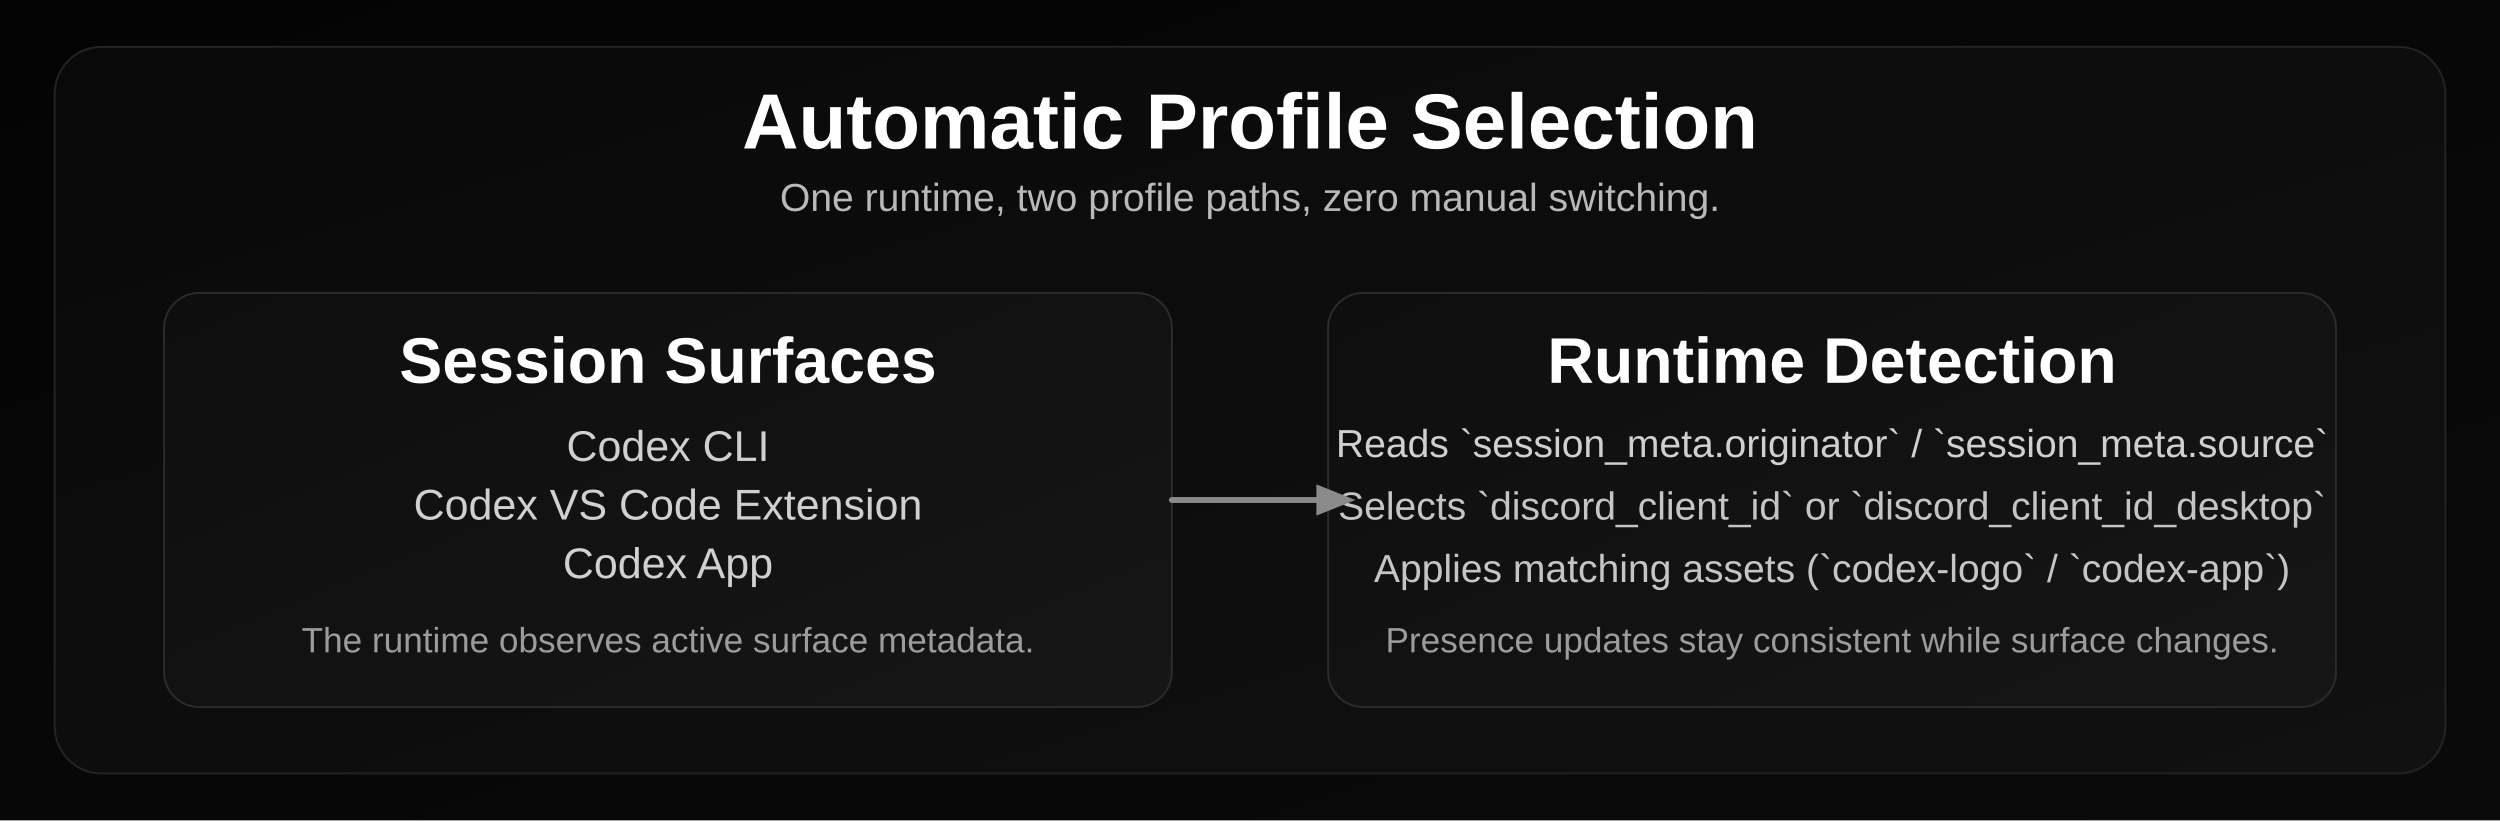
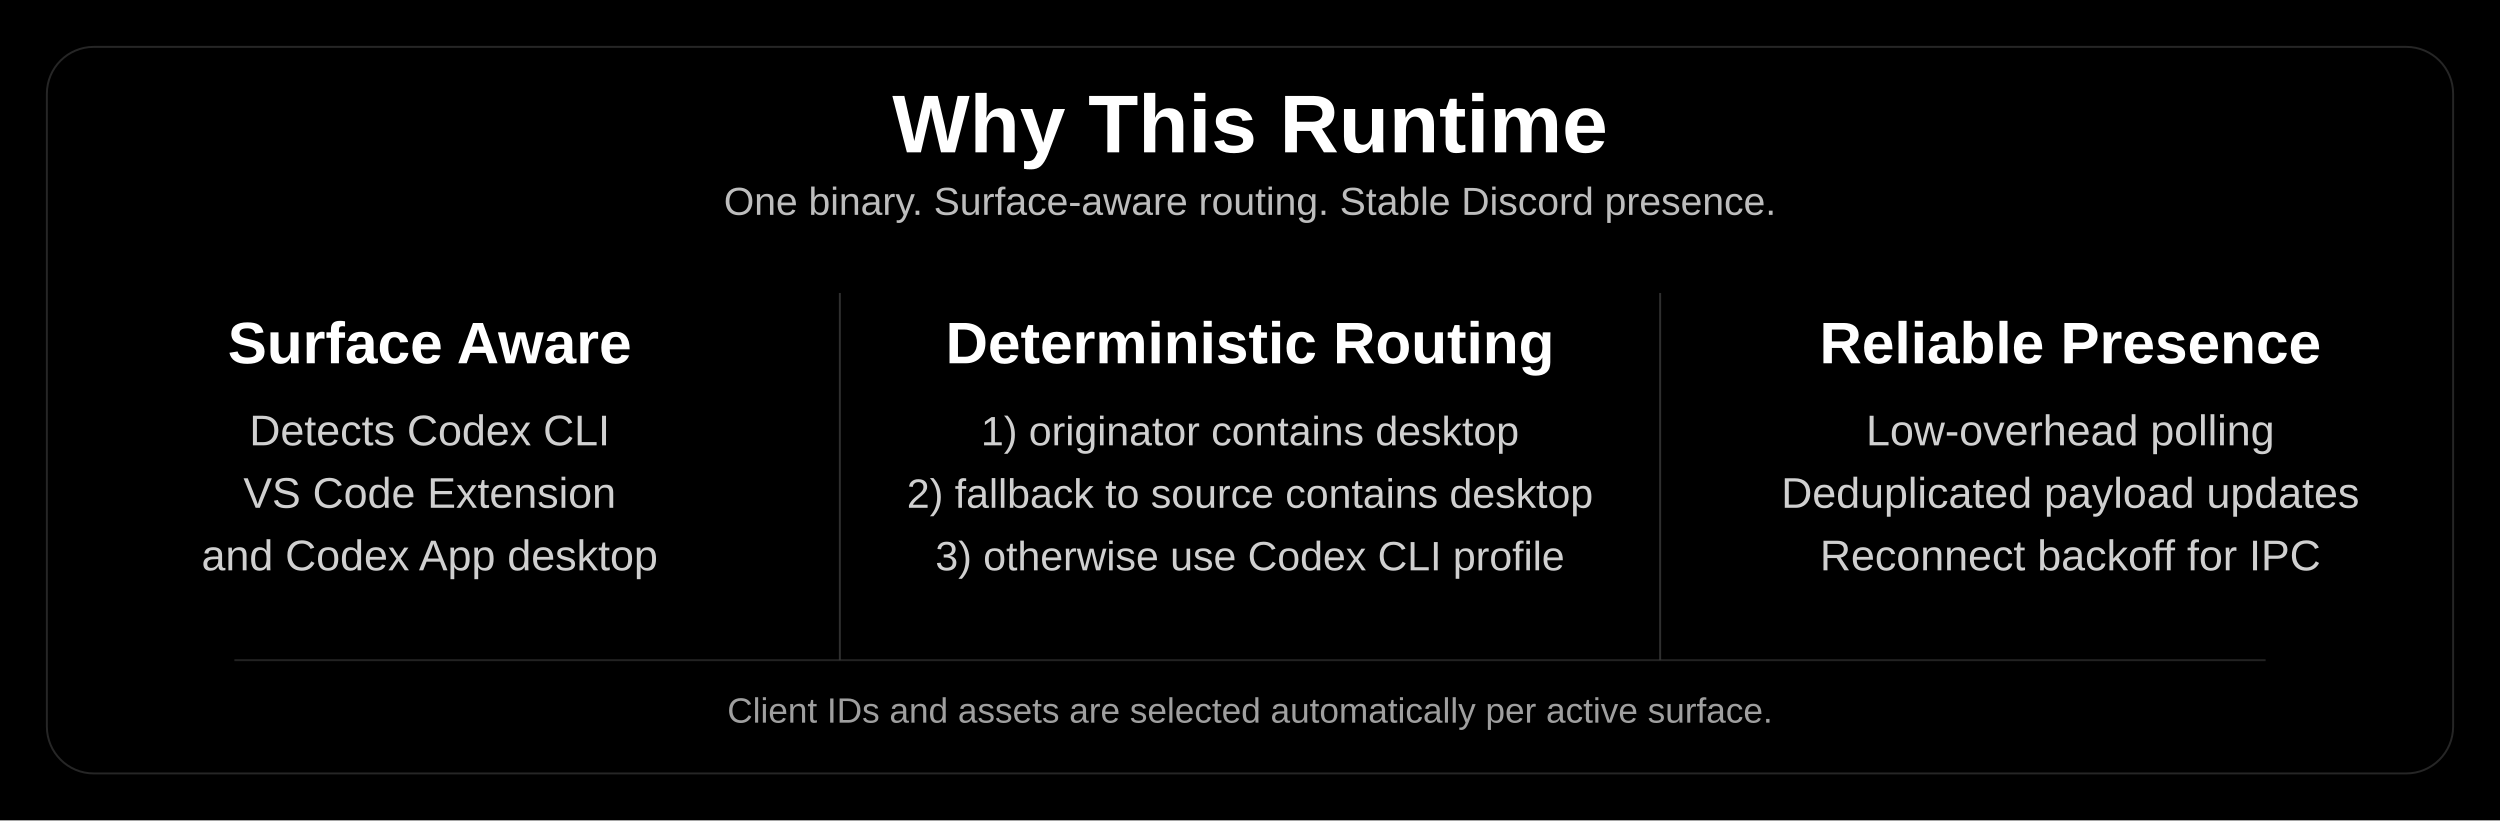
<svg xmlns="http://www.w3.org/2000/svg" viewBox="0 0 1280 420" role="img" aria-labelledby="title desc">
-   <defs>
-     <linearGradient id="bg" x1="0" y1="0" x2="1" y2="1">
-       <stop offset="0%" stop-color="#040404" />
-       <stop offset="100%" stop-color="#0a0a0a" />
-     </linearGradient>
-     <linearGradient id="panel" x1="0" y1="0" x2="1" y2="1">
-       <stop offset="0%" stop-color="#090909" />
-       <stop offset="100%" stop-color="#111111" />
-     </linearGradient>
-     <linearGradient id="card" x1="0" y1="0" x2="1" y2="1">
-       <stop offset="0%" stop-color="#0e0e0e" />
-       <stop offset="100%" stop-color="#161616" />
-     </linearGradient>
-   </defs>
-   <rect width="1280" height="420" fill="url(#bg)" />
-   <rect x="28" y="24" width="1224" height="372" rx="24" fill="url(#panel)" stroke="#232323" />
-   <text x="640" y="76" fill="#ffffff" font-size="40" font-family="Segoe UI, Arial, sans-serif" font-weight="700" text-anchor="middle">Automatic Profile Selection</text>
-   <text x="640" y="108" fill="#b9b9b9" font-size="20" font-family="Segoe UI, Arial, sans-serif" text-anchor="middle">One runtime, two profile paths, zero manual switching.</text>
-   <rect x="84" y="150" width="516" height="212" rx="18" fill="url(#card)" stroke="#2b2b2b" />
-   <rect x="680" y="150" width="516" height="212" rx="18" fill="url(#card)" stroke="#2b2b2b" />
-   <text x="342" y="196" fill="#ffffff" font-size="33" font-family="Segoe UI, Arial, sans-serif" font-weight="700" text-anchor="middle">Session Surfaces</text>
-   <text x="342" y="236" fill="#d0d0d0" font-size="22" font-family="Segoe UI, Arial, sans-serif" text-anchor="middle">Codex CLI</text>
-   <text x="342" y="266" fill="#d0d0d0" font-size="22" font-family="Segoe UI, Arial, sans-serif" text-anchor="middle">Codex VS Code Extension</text>
-   <text x="342" y="296" fill="#d0d0d0" font-size="22" font-family="Segoe UI, Arial, sans-serif" text-anchor="middle">Codex App</text>
-   <text x="342" y="334" fill="#9c9c9c" font-size="18" font-family="Segoe UI, Arial, sans-serif" text-anchor="middle">The runtime observes active surface metadata.</text>
-   <text x="938" y="196" fill="#ffffff" font-size="33" font-family="Segoe UI, Arial, sans-serif" font-weight="700" text-anchor="middle">Runtime Detection</text>
-   <text x="938" y="234" fill="#d0d0d0" font-size="20" font-family="Segoe UI, Arial, sans-serif" text-anchor="middle">Reads `session_meta.originator` / `session_meta.source`</text>
-   <text x="938" y="266" fill="#c5c5c5" font-size="20" font-family="Segoe UI, Arial, sans-serif" text-anchor="middle">Selects `discord_client_id` or `discord_client_id_desktop`</text>
-   <text x="938" y="298" fill="#c5c5c5" font-size="20" font-family="Segoe UI, Arial, sans-serif" text-anchor="middle">Applies matching assets (`codex-logo` / `codex-app`)</text>
-   <text x="938" y="334" fill="#9c9c9c" font-size="18" font-family="Segoe UI, Arial, sans-serif" text-anchor="middle">Presence updates stay consistent while surface changes.</text>
-   <line x1="600" y1="256" x2="680" y2="256" stroke="#8a8a8a" stroke-width="3" stroke-linecap="round" />
-   <polygon points="674,248 694,256 674,264" fill="#8a8a8a" />
+   <rect width="1280" height="420" fill="#000000" />
+   <rect x="24" y="24" width="1232" height="372" rx="24" fill="#000000" stroke="#262626" />
+   <text x="640" y="78" fill="#ffffff" font-size="42" font-family="Segoe UI, Arial, sans-serif" font-weight="700" text-anchor="middle">Why This Runtime</text>
+   <text x="640" y="110" fill="#bdbdbd" font-size="20" font-family="Segoe UI, Arial, sans-serif" text-anchor="middle">One binary. Surface-aware routing. Stable Discord presence.</text>
+   <line x1="430" y1="150" x2="430" y2="338" stroke="#2f2f2f" />
+   <line x1="850" y1="150" x2="850" y2="338" stroke="#2f2f2f" />
+   <text x="220" y="186" fill="#ffffff" font-size="30" font-family="Segoe UI, Arial, sans-serif" font-weight="700" text-anchor="middle">Surface Aware</text>
+   <text x="220" y="228" fill="#d0d0d0" font-size="22" font-family="Segoe UI, Arial, sans-serif" text-anchor="middle">Detects Codex CLI</text>
+   <text x="220" y="260" fill="#d0d0d0" font-size="22" font-family="Segoe UI, Arial, sans-serif" text-anchor="middle">VS Code Extension</text>
+   <text x="220" y="292" fill="#d0d0d0" font-size="22" font-family="Segoe UI, Arial, sans-serif" text-anchor="middle">and Codex App desktop</text>
+   <text x="640" y="186" fill="#ffffff" font-size="30" font-family="Segoe UI, Arial, sans-serif" font-weight="700" text-anchor="middle">Deterministic Routing</text>
+   <text x="640" y="228" fill="#d0d0d0" font-size="21" font-family="Segoe UI, Arial, sans-serif" text-anchor="middle">1) originator contains desktop</text>
+   <text x="640" y="260" fill="#d0d0d0" font-size="21" font-family="Segoe UI, Arial, sans-serif" text-anchor="middle">2) fallback to source contains desktop</text>
+   <text x="640" y="292" fill="#d0d0d0" font-size="21" font-family="Segoe UI, Arial, sans-serif" text-anchor="middle">3) otherwise use Codex CLI profile</text>
+   <text x="1060" y="186" fill="#ffffff" font-size="30" font-family="Segoe UI, Arial, sans-serif" font-weight="700" text-anchor="middle">Reliable Presence</text>
+   <text x="1060" y="228" fill="#d0d0d0" font-size="22" font-family="Segoe UI, Arial, sans-serif" text-anchor="middle">Low-overhead polling</text>
+   <text x="1060" y="260" fill="#d0d0d0" font-size="22" font-family="Segoe UI, Arial, sans-serif" text-anchor="middle">Deduplicated payload updates</text>
+   <text x="1060" y="292" fill="#d0d0d0" font-size="22" font-family="Segoe UI, Arial, sans-serif" text-anchor="middle">Reconnect backoff for IPC</text>
+   <line x1="120" y1="338" x2="1160" y2="338" stroke="#3a3a3a" stroke-opacity="0.6" />
+   <text x="640" y="370" fill="#9f9f9f" font-size="18" font-family="Segoe UI, Arial, sans-serif" text-anchor="middle">Client IDs and assets are selected automatically per active surface.</text>
</svg>
